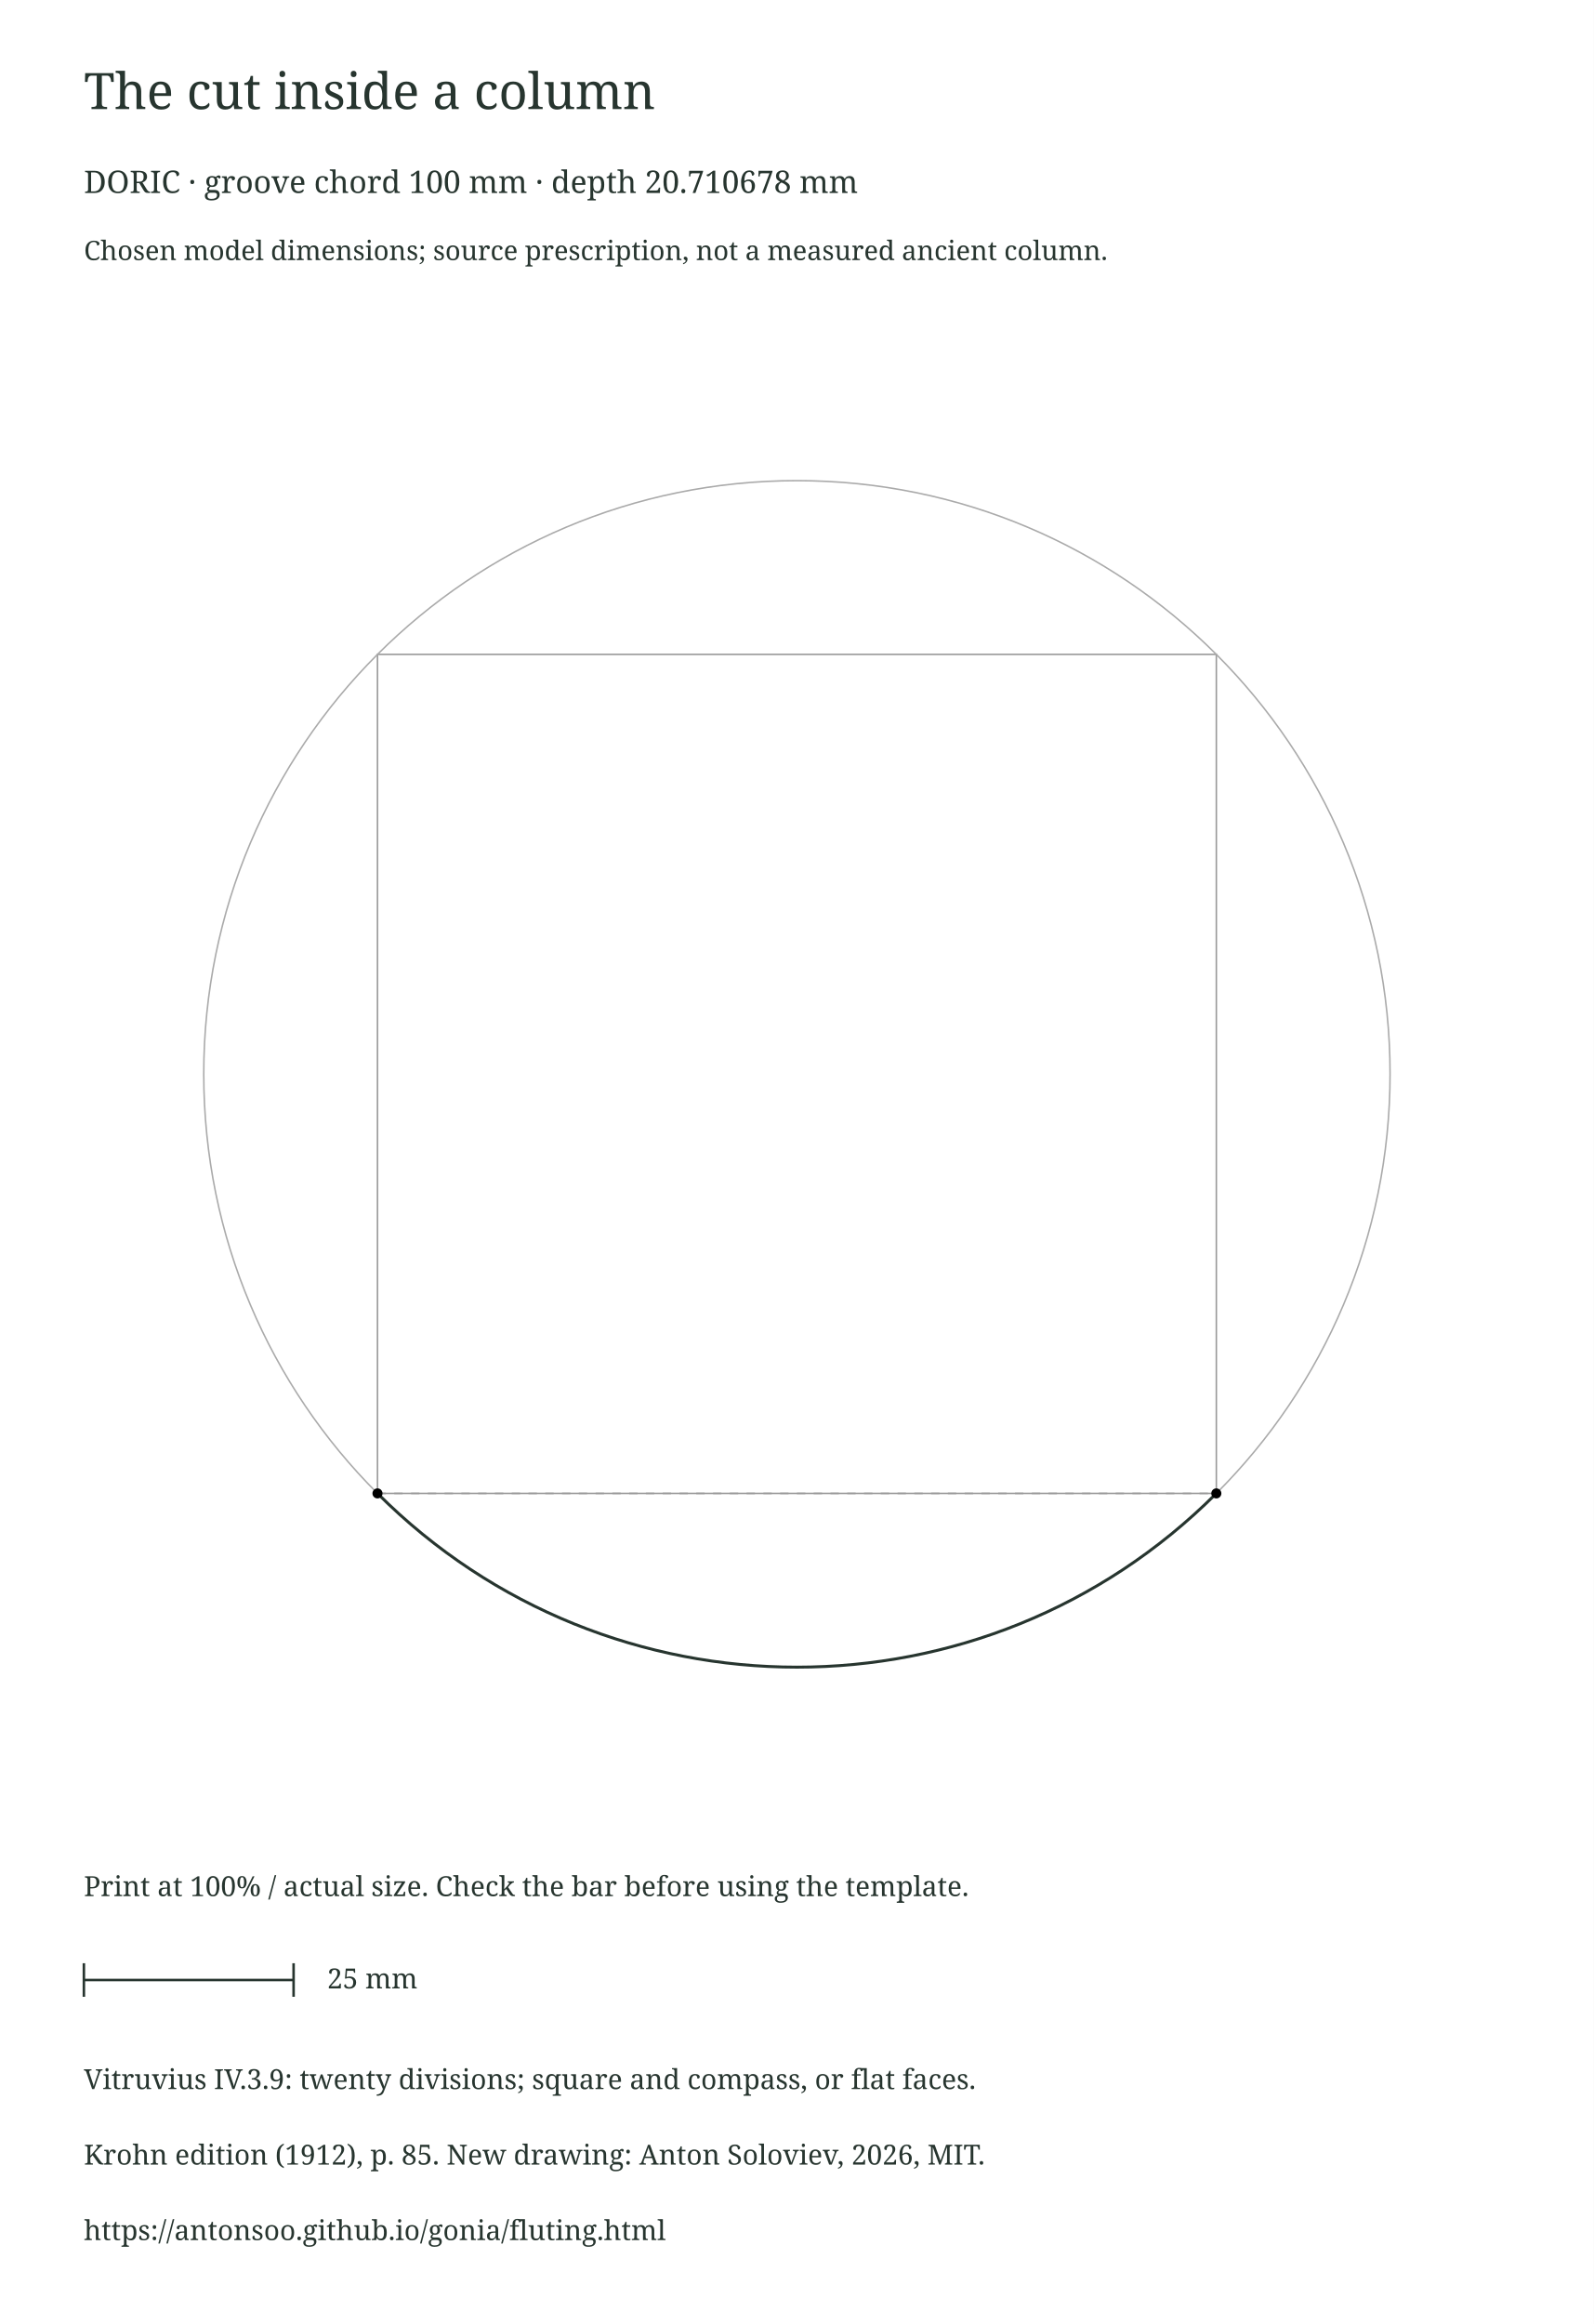
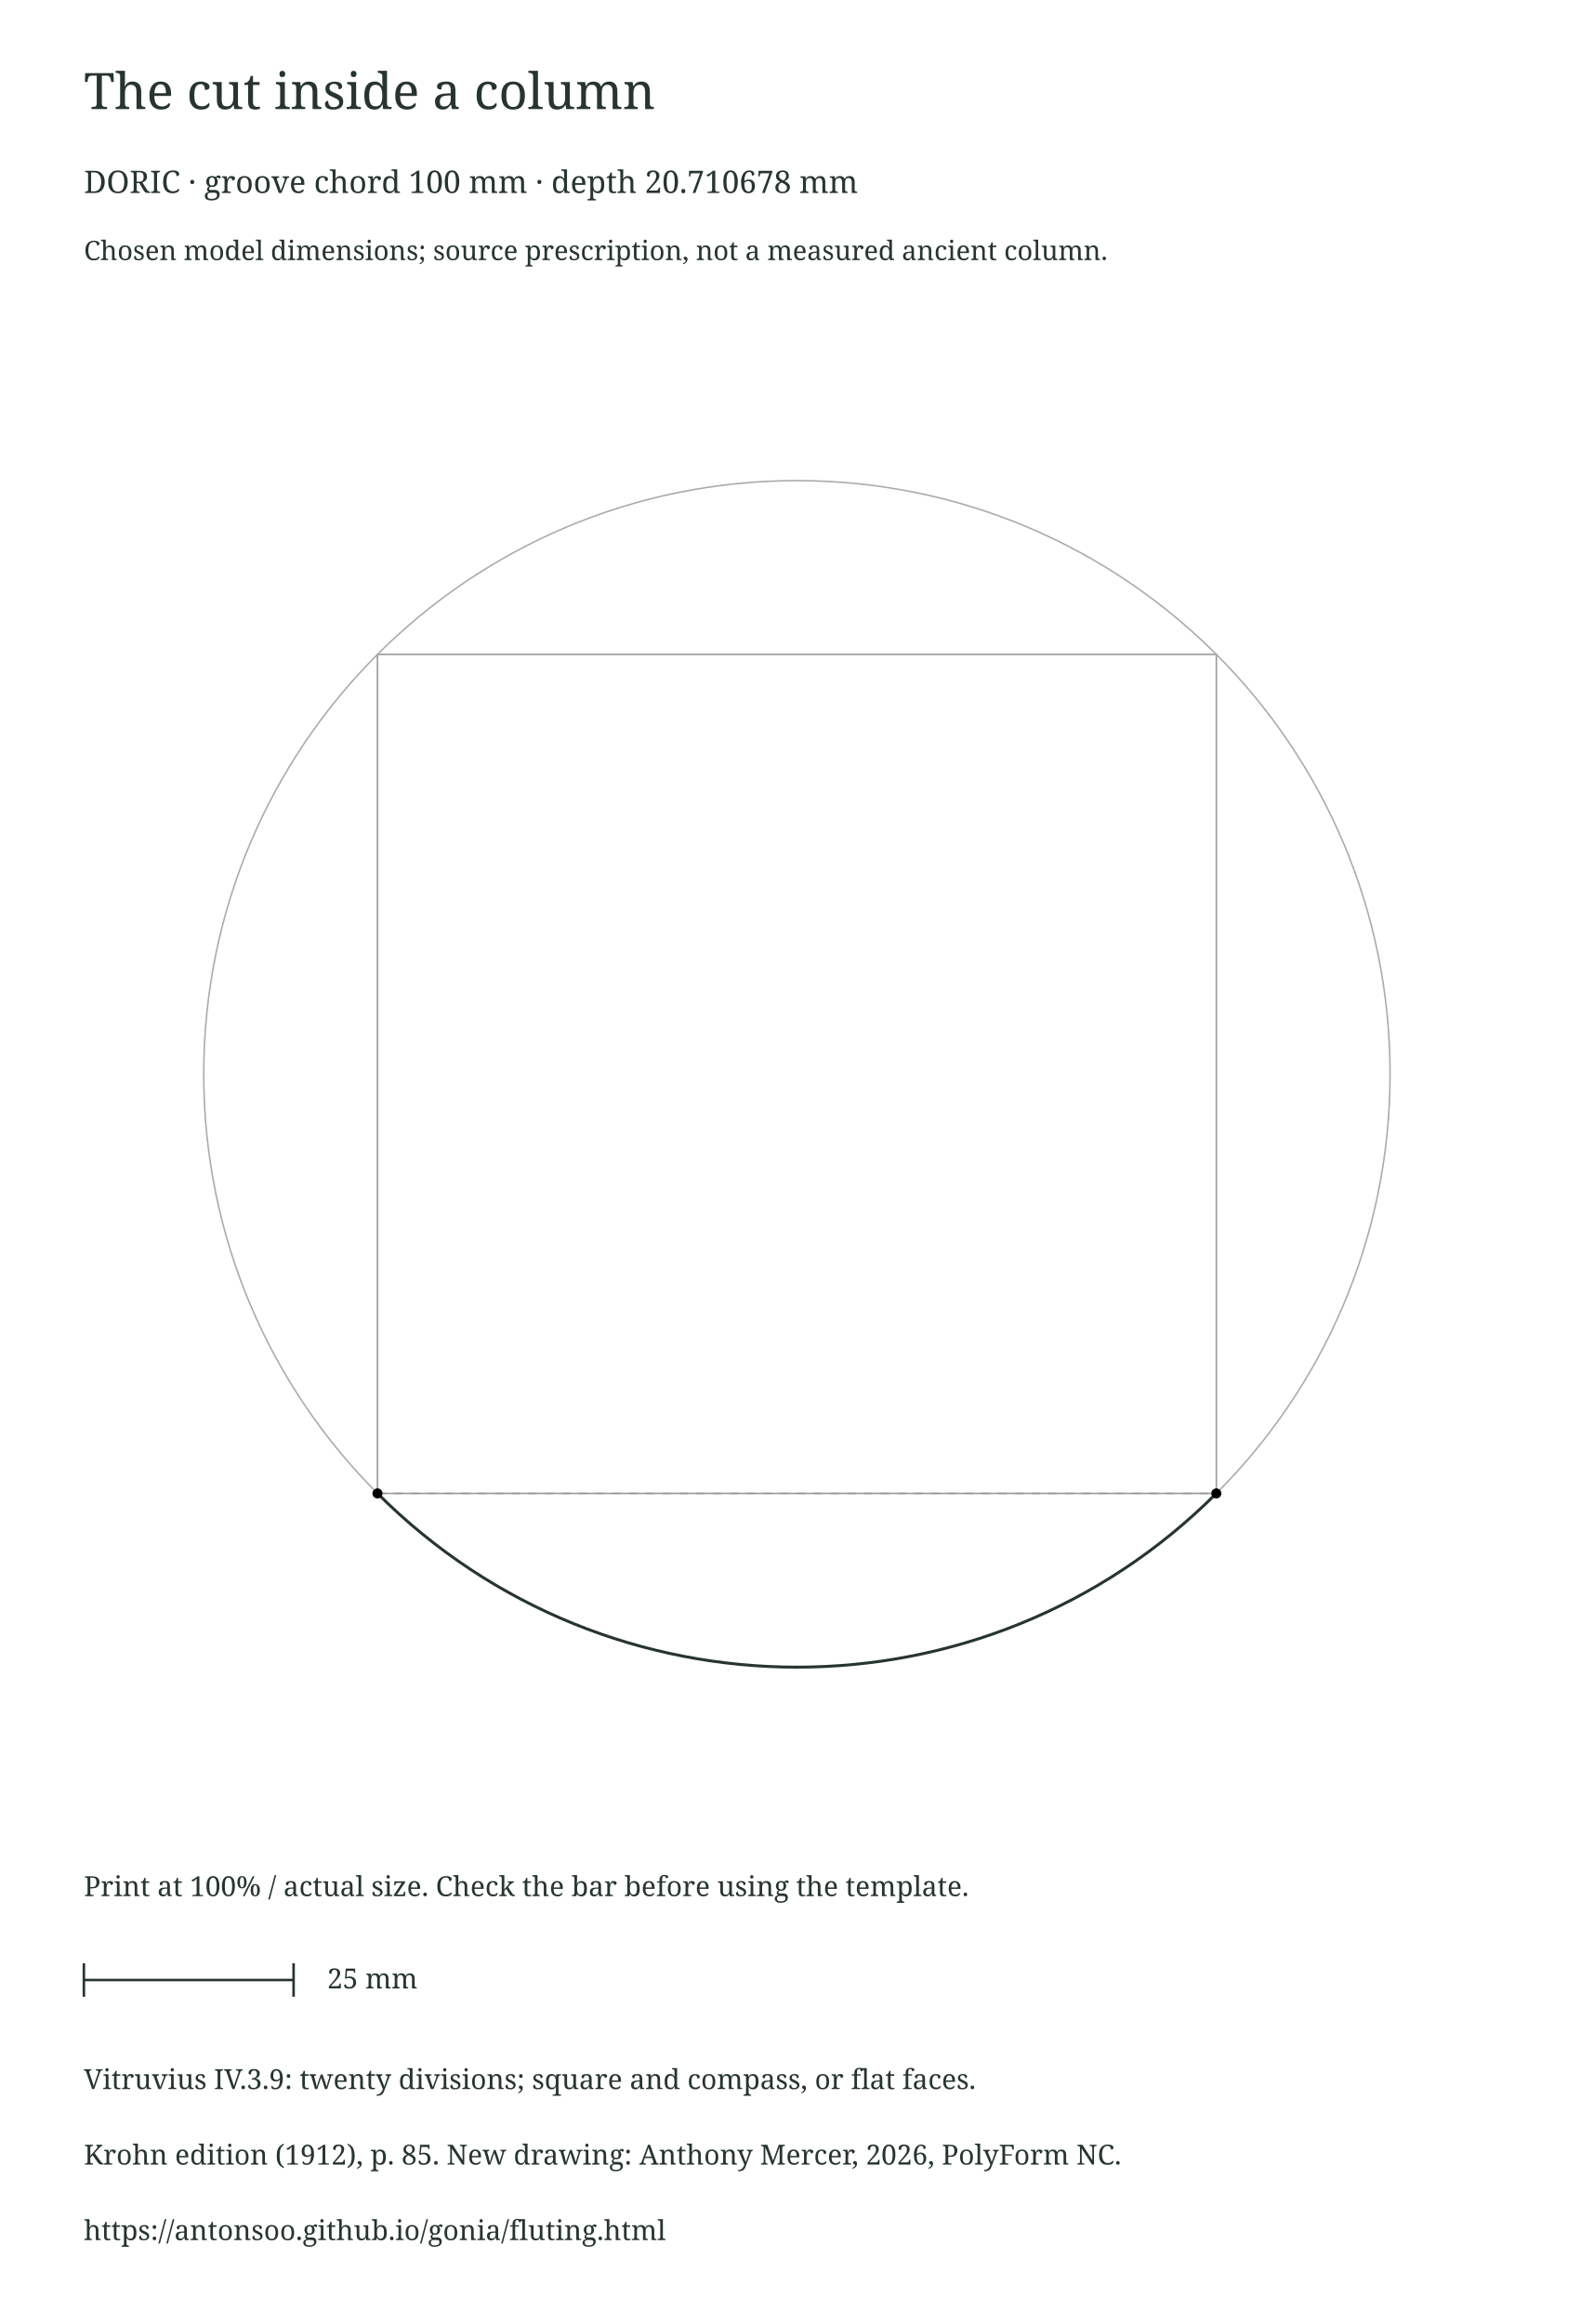
<svg xmlns="http://www.w3.org/2000/svg" width="190mm" height="277mm" viewBox="0 0 190 277" role="img" aria-labelledby="print-title">
  <rect width="190" height="277" fill="white" />
  <g fill="#27352f" font-family="Georgia,serif">
    <text x="10" y="13" font-size="6">The cut inside a column</text>
    <text x="10" y="23" font-size="3.7">DORIC · groove chord 100 mm · depth 20.710678 mm</text>
    <text x="10" y="31" font-size="3.2">Chosen model dimensions; source prescription, not a measured ancient column.</text>
  </g>
  <g transform="translate(45 178)">
    <rect x="0" y="-100" width="100" height="100" fill="none" stroke="#999" stroke-width=".18" />
    <circle cx="50" cy="-50" r="70.711" fill="none" stroke="#aaa" stroke-width=".18" />
    <path d="M0,0 H100" stroke="#999" stroke-width=".18" stroke-dasharray="1 1" />
    <path id="print-cut" d="M0,0 A70.711,70.711 0 0 0 100,0" fill="none" stroke="#27352f" stroke-width=".35" />
    <circle cx="0" cy="0" r=".6" />
    <circle cx="100" cy="0" r=".6" />
  </g>
  <g fill="#27352f" font-family="Georgia,serif" font-size="3.3">
    <text x="10" y="226">Print at 100% / actual size. Check the bar before using the template.</text>
    <path id="calibration" d="M10,234 V238 M10,236 H35 M35,234 V238" fill="none" stroke="#27352f" stroke-width=".3" />
    <text x="39" y="237">25 mm</text>
    <text x="10" y="249">Vitruvius IV.3.9: twenty divisions; square and compass, or flat faces.</text>
-     <text x="10" y="258">Krohn edition (1912), p. 85. New drawing: Anton Soloviev, 2026, MIT.</text>
+     <text x="10" y="258">Krohn edition (1912), p. 85. New drawing: Anthony Mercer, 2026, PolyForm NC.</text>
    <text x="10" y="267">https://antonsoo.github.io/gonia/fluting.html</text>
  </g>
</svg>
